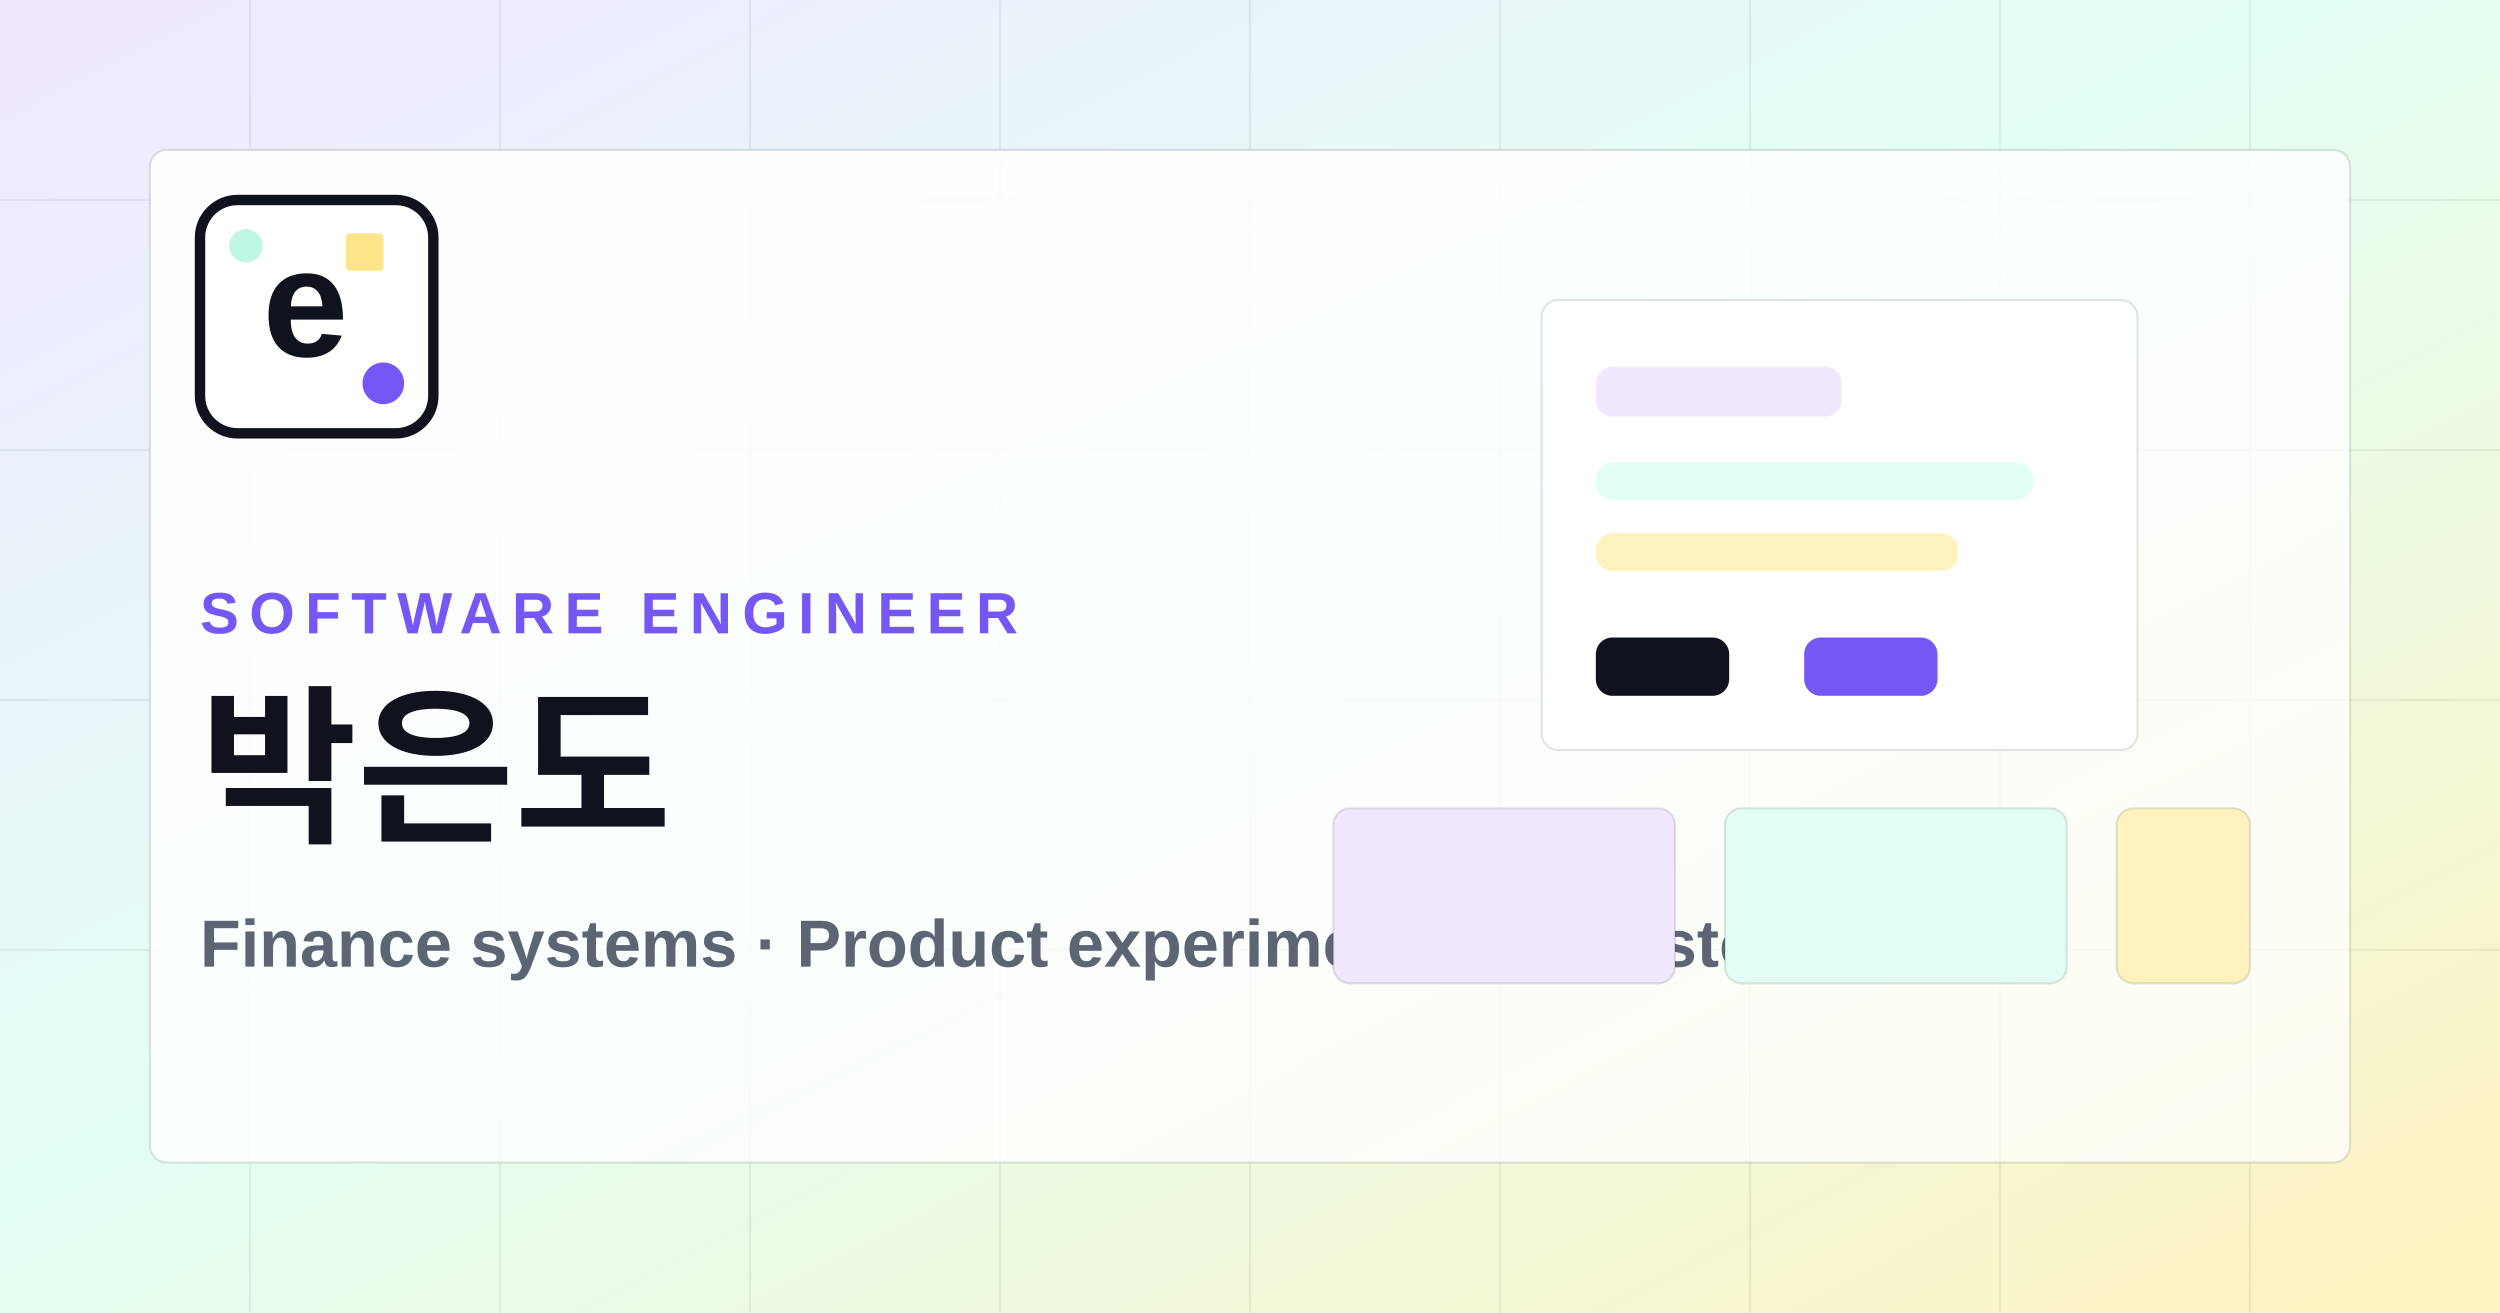
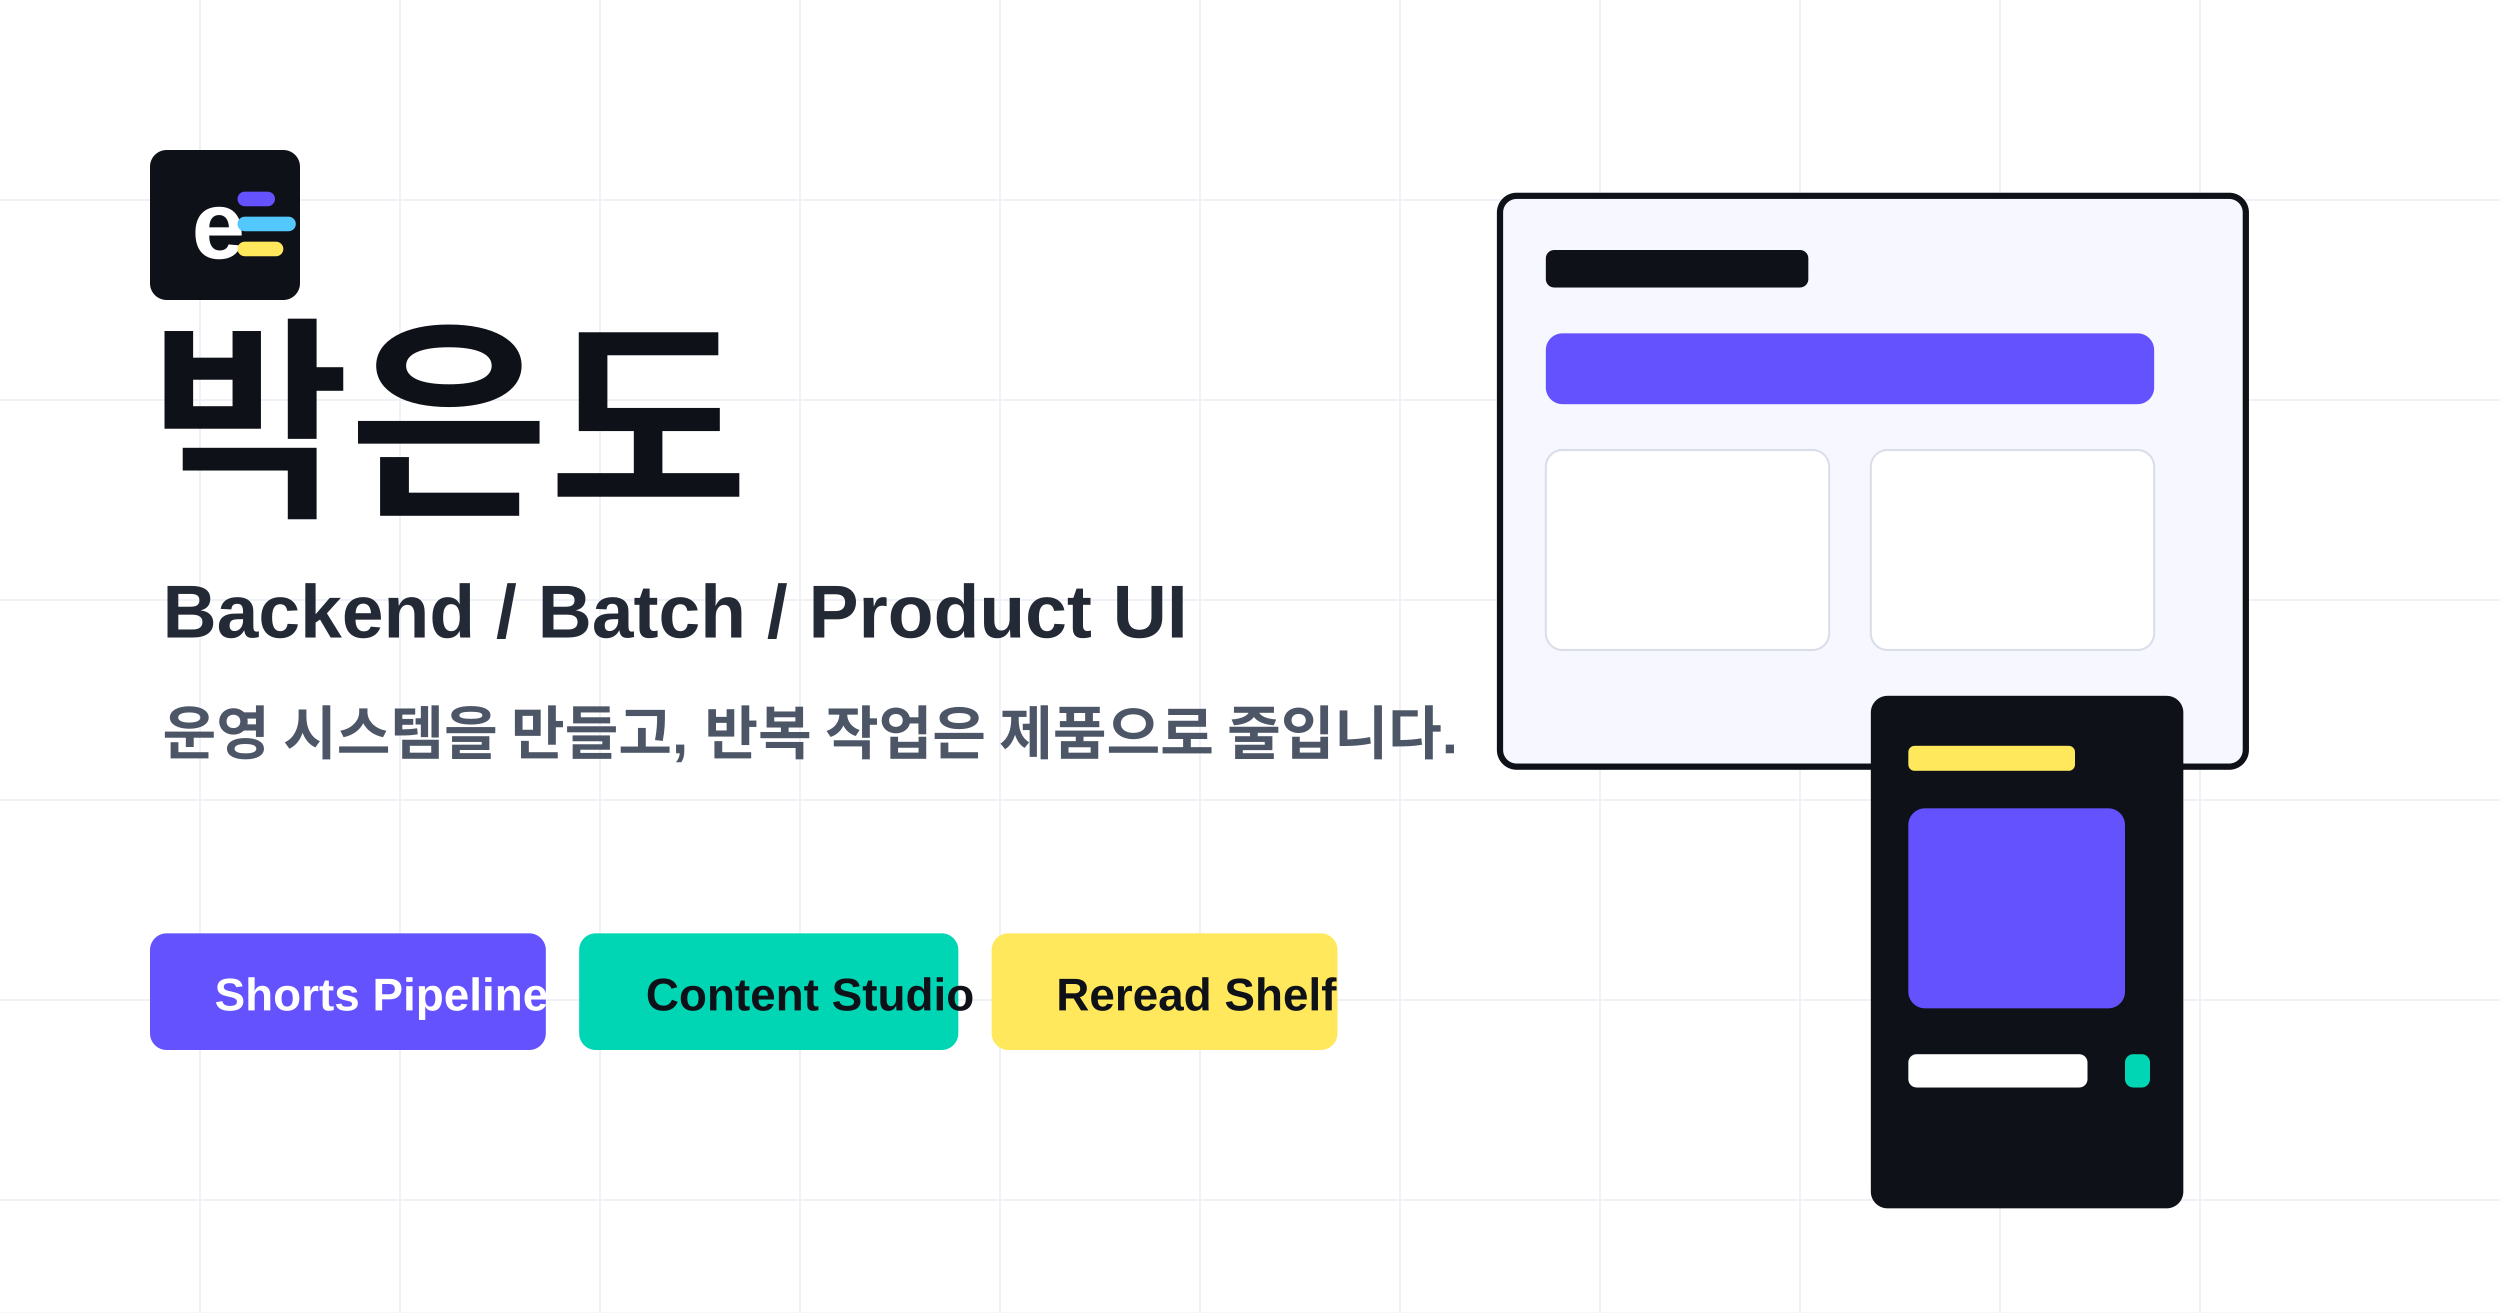
- <svg xmlns="http://www.w3.org/2000/svg" viewBox="0 0 1200 630" role="img" aria-labelledby="title desc">
-   <defs>
-     <linearGradient id="bg" x1="0" x2="1" y1="0" y2="1">
-       <stop offset="0" stop-color="#F1E7FF" />
-       <stop offset="0.46" stop-color="#E2FFF5" />
-       <stop offset="1" stop-color="#FFF2BF" />
-     </linearGradient>
-     <linearGradient id="card" x1="0" x2="1" y1="0" y2="1">
-       <stop offset="0" stop-color="#FFFFFF" stop-opacity="0.94" />
-       <stop offset="1" stop-color="#FFFFFF" stop-opacity="0.72" />
-     </linearGradient>
-   </defs>
-   <rect width="1200" height="630" fill="url(#bg)" />
-   <path d="M0 96h1200M0 216h1200M0 336h1200M0 456h1200M120 0v630M240 0v630M360 0v630M480 0v630M600 0v630M720 0v630M840 0v630M960 0v630M1080 0v630" stroke="#10131D" stroke-opacity="0.06" />
-   <rect x="72" y="72" width="1056" height="486" rx="8" fill="url(#card)" stroke="#10131D" stroke-opacity="0.12" />
-   <rect x="96" y="96" width="112" height="112" rx="18" fill="#FFFFFF" stroke="#10131D" stroke-width="5" />
-   <text x="126" y="171" fill="#10131D" font-family="Pretendard, Arial, sans-serif" font-size="74" font-weight="900">e</text>
-   <circle cx="184" cy="184" r="10" fill="#7657F6" />
-   <circle cx="118" cy="118" r="8" fill="#BFF7E5" />
-   <rect x="166" y="112" width="18" height="18" rx="2" fill="#FFE58A" />
-   <text x="96" y="304" fill="#7657F6" font-family="Pretendard, Arial, sans-serif" font-size="28" font-weight="900" letter-spacing="5">SOFTWARE ENGINEER</text>
-   <text x="96" y="398" fill="#10131D" font-family="Pretendard, Arial, sans-serif" font-size="82" font-weight="900">박은도</text>
-   <text x="96" y="464" fill="#5D6575" font-family="Pretendard, Arial, sans-serif" font-size="32" font-weight="600">Finance systems · Product experiments · Dev stories</text>
-   <rect x="740" y="144" width="286" height="216" rx="8" fill="#FFFFFF" stroke="#10131D" stroke-opacity="0.12" />
-   <rect x="766" y="176" width="118" height="24" rx="8" fill="#F1E7FF" />
-   <rect x="766" y="222" width="210" height="18" rx="8" fill="#E2FFF5" />
-   <rect x="766" y="256" width="174" height="18" rx="8" fill="#FFF2BF" />
-   <rect x="766" y="306" width="64" height="28" rx="8" fill="#10131D" />
-   <rect x="866" y="306" width="64" height="28" rx="8" fill="#7657F6" />
-   <rect x="640" y="388" width="164" height="84" rx="8" fill="#F1E7FF" stroke="#10131D" stroke-opacity="0.12" />
-   <rect x="828" y="388" width="164" height="84" rx="8" fill="#E2FFF5" stroke="#10131D" stroke-opacity="0.12" />
-   <rect x="1016" y="388" width="64" height="84" rx="8" fill="#FFF2BF" stroke="#10131D" stroke-opacity="0.12" />
+ <svg xmlns="http://www.w3.org/2000/svg" width="1200" height="630" viewBox="0 0 1200 630" role="img" aria-label="Park Eundo portfolio">
+   <rect width="1200" height="630" fill="#FFFFFF" />
+   <g opacity="0.65">
+     <path d="M0 96H1200M0 192H1200M0 288H1200M0 384H1200M0 480H1200M0 576H1200" stroke="#E6EAF2" />
+     <path d="M96 0V630M192 0V630M288 0V630M384 0V630M480 0V630M576 0V630M672 0V630M768 0V630M864 0V630M960 0V630M1056 0V630" stroke="#E6EAF2" />
+   </g>
+   <rect x="72" y="72" width="72" height="72" rx="8" fill="#0E1118" />
+   <text x="92" y="124" fill="#FFFFFF" font-family="Arial, Helvetica, sans-serif" font-size="46" font-weight="900">e</text>
+   <rect x="114" y="92" width="18" height="7" rx="3.5" fill="#6552FF" />
+   <rect x="114" y="104" width="28" height="7" rx="3.5" fill="#53C8FF" />
+   <rect x="114" y="116" width="22" height="7" rx="3.5" fill="#FFE85C" />
+   <text x="72" y="240" fill="#0E1118" font-family="Arial, Helvetica, sans-serif" font-size="104" font-weight="900">박은도</text>
+   <text x="78" y="306" fill="#242936" font-family="Arial, Helvetica, sans-serif" font-size="36" font-weight="800">Backend / Batch / Product UI</text>
+   <text x="78" y="362" fill="#4D5667" font-family="Arial, Helvetica, sans-serif" font-size="28" font-weight="600">운영 시스템을 만들고, 반복 작업은 제품으로 줄입니다.</text>
+   <rect x="72" y="448" width="190" height="56" rx="8" fill="#6552FF" />
+   <text x="103" y="485" fill="#FFFFFF" font-family="Arial, Helvetica, sans-serif" font-size="22" font-weight="900">Shorts Pipeline</text>
+   <rect x="278" y="448" width="182" height="56" rx="8" fill="#00D6B3" />
+   <text x="310" y="485" fill="#0E1118" font-family="Arial, Helvetica, sans-serif" font-size="22" font-weight="900">Content Studio</text>
+   <rect x="476" y="448" width="166" height="56" rx="8" fill="#FFE85C" />
+   <text x="507" y="485" fill="#0E1118" font-family="Arial, Helvetica, sans-serif" font-size="22" font-weight="900">Reread Shelf</text>
+   <rect x="720" y="94" width="358" height="274" rx="8" fill="#F7F8FF" stroke="#0E1118" stroke-width="3" />
+   <rect x="742" y="120" width="126" height="18" rx="4" fill="#0E1118" />
+   <rect x="742" y="160" width="292" height="34" rx="8" fill="#6552FF" />
+   <rect x="742" y="216" width="136" height="96" rx="8" fill="#FFFFFF" stroke="#D9DEEA" />
+   <rect x="898" y="216" width="136" height="96" rx="8" fill="#FFFFFF" stroke="#D9DEEA" />
+   <rect x="898" y="334" width="150" height="246" rx="8" fill="#0E1118" />
+   <rect x="916" y="358" width="80" height="12" rx="3" fill="#FFE85C" />
+   <rect x="916" y="388" width="104" height="96" rx="8" fill="#6552FF" />
+   <rect x="916" y="506" width="86" height="16" rx="4" fill="#FFFFFF" />
+   <rect x="1020" y="506" width="12" height="16" rx="4" fill="#00D6B3" />
</svg>
